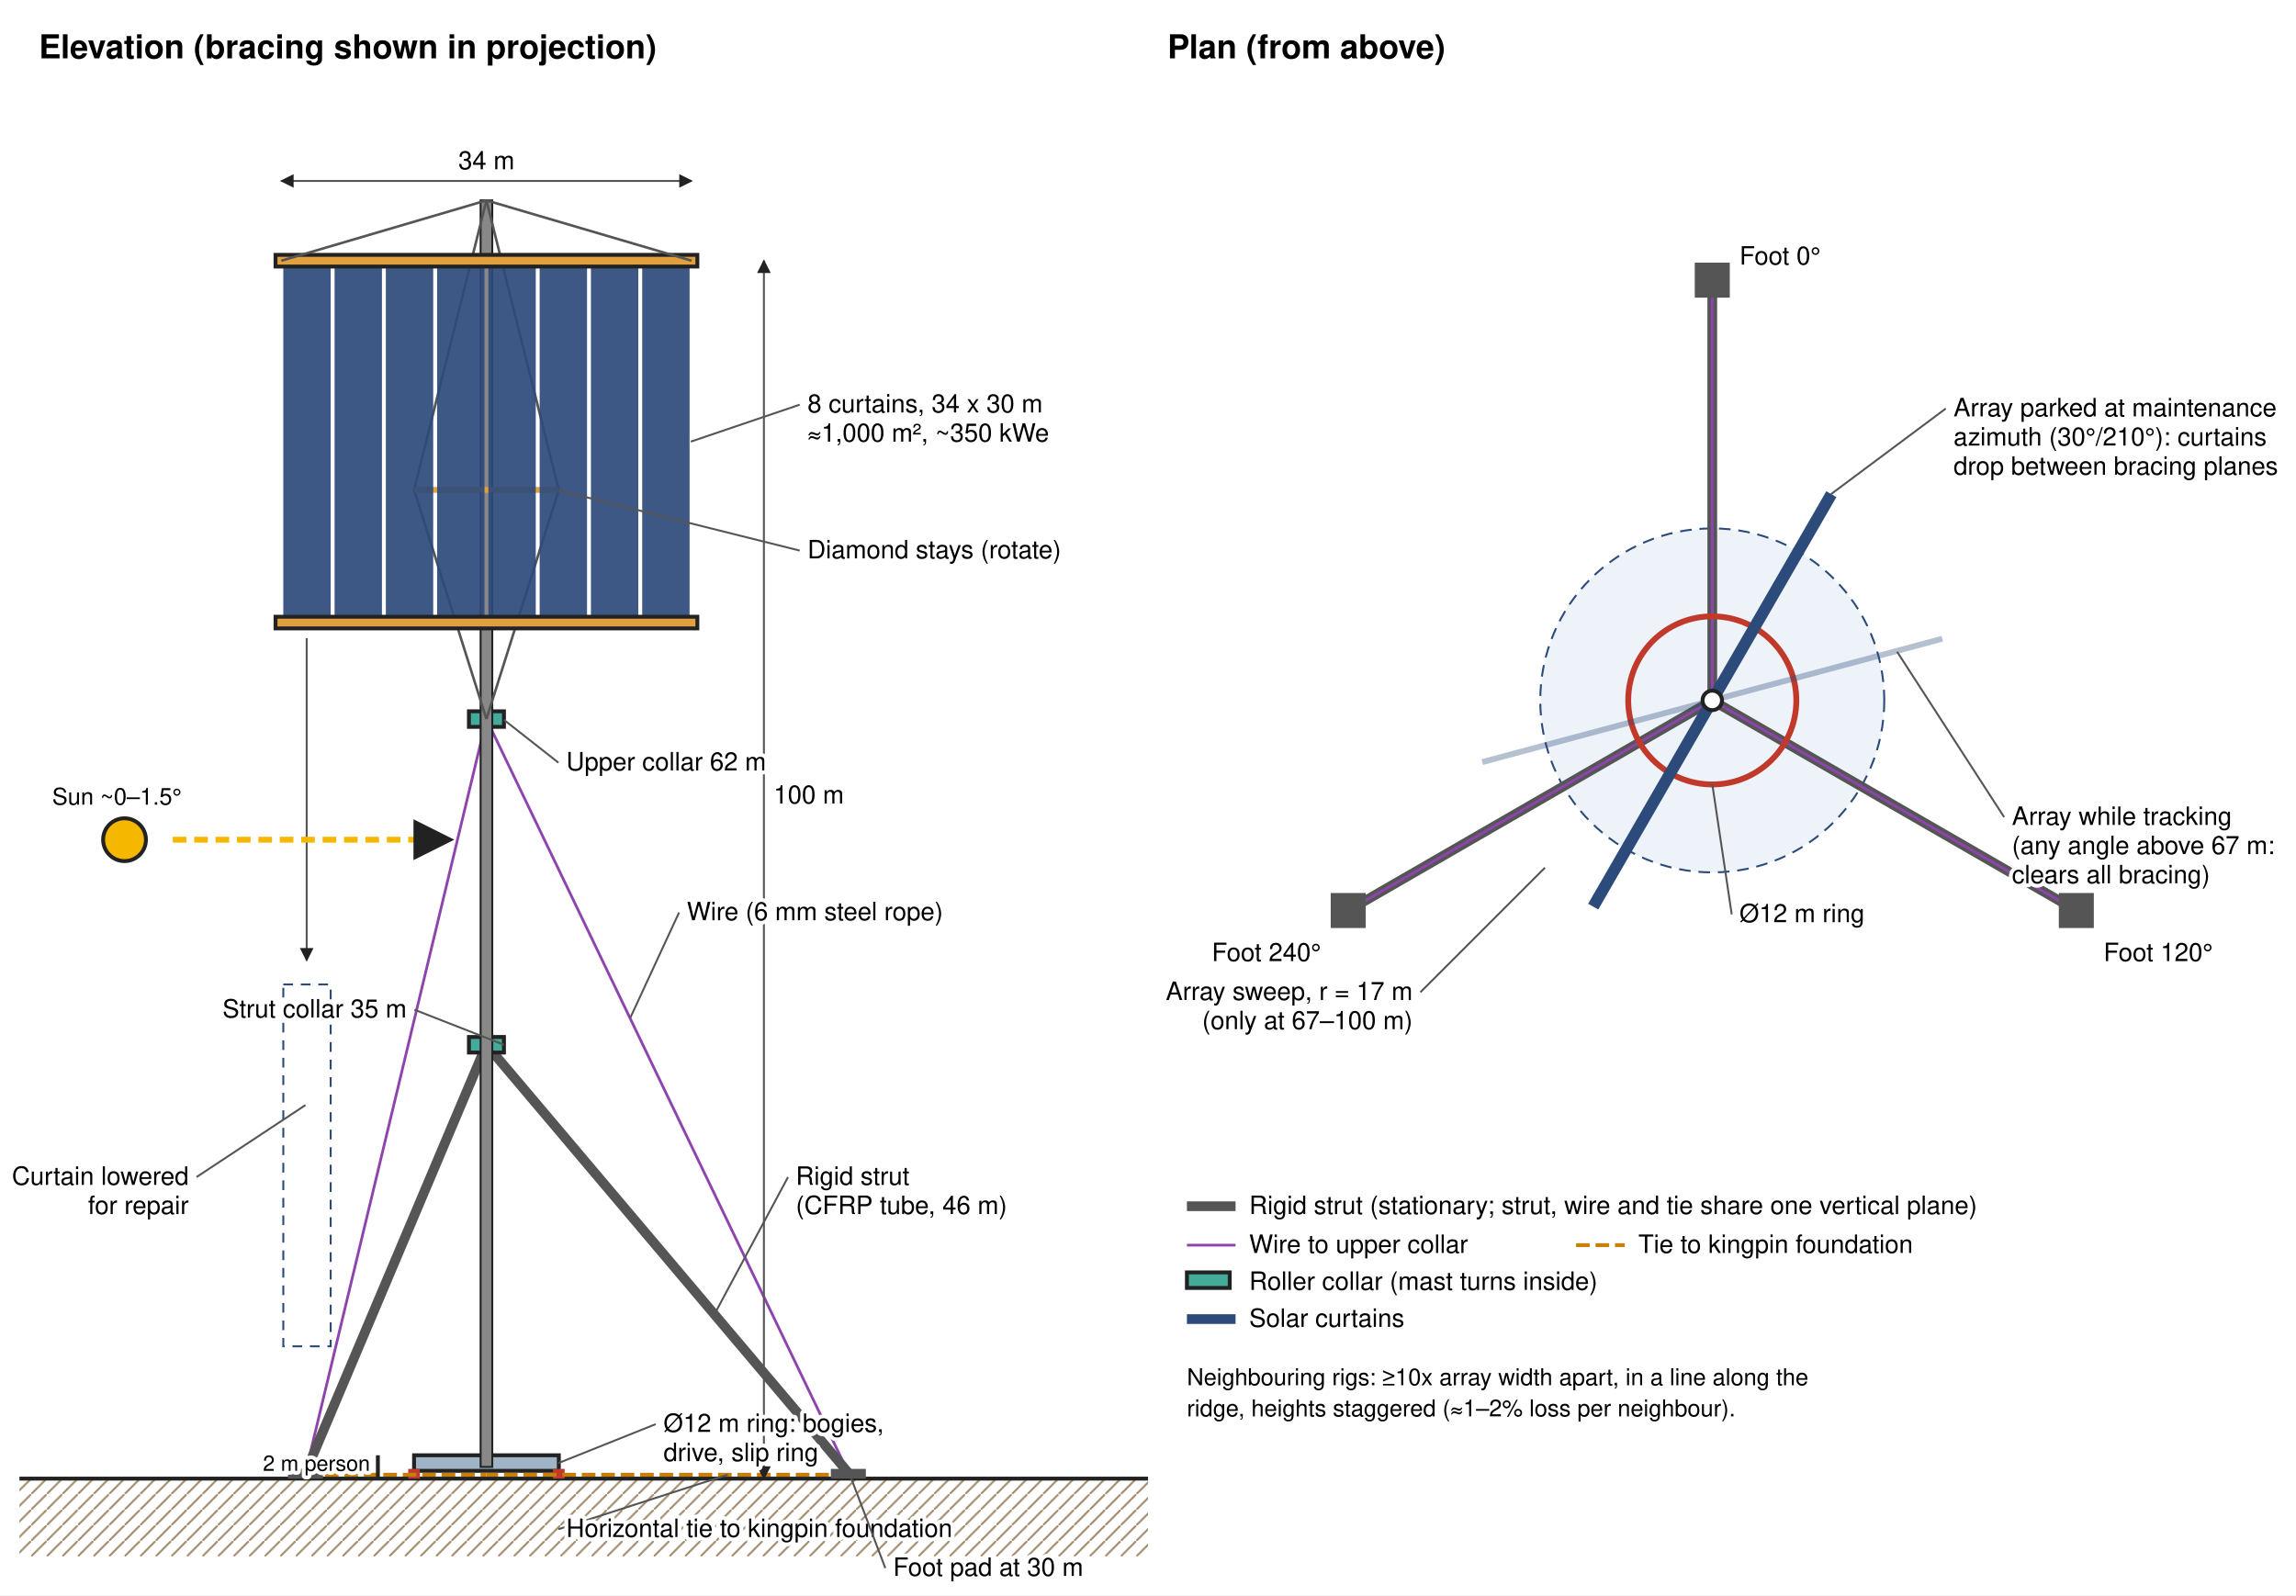
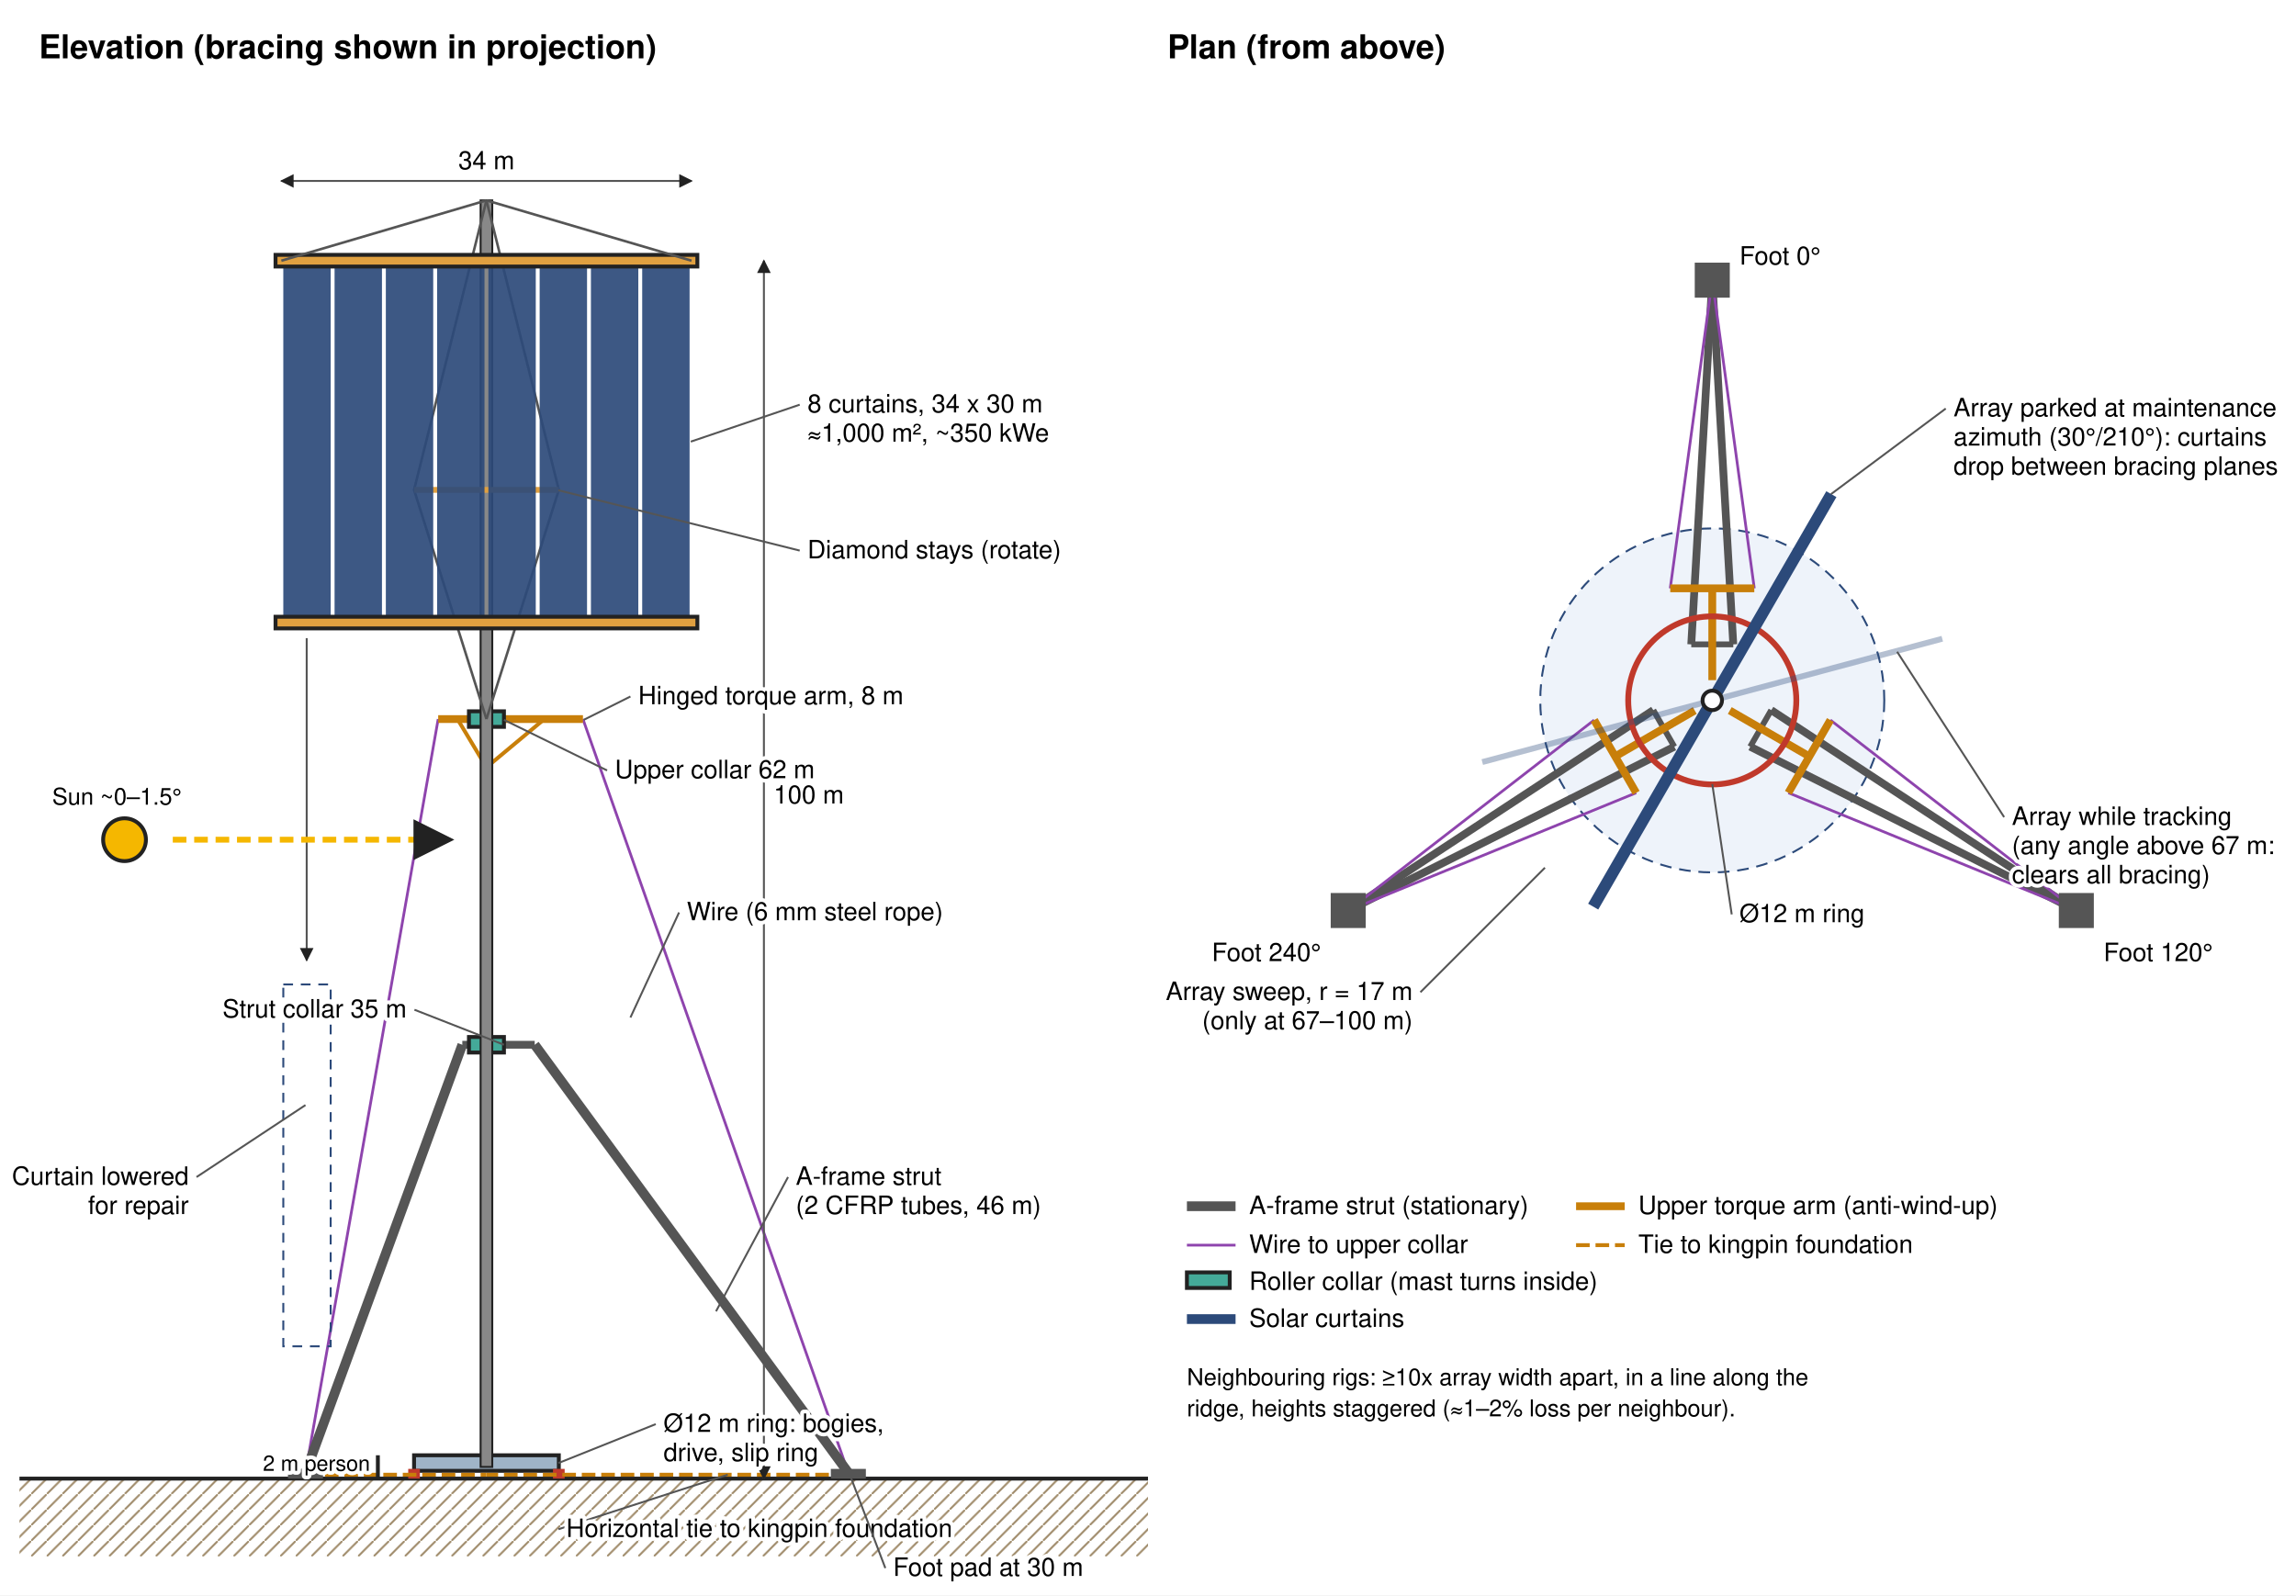
<svg xmlns="http://www.w3.org/2000/svg" viewBox="0 0 1180 820" font-family="Helvetica, Arial, sans-serif" font-size="13">
  <rect width="1180" height="820" fill="#fff" />
  <defs>
    <marker id="ar" viewBox="0 0 10 10" refX="9" refY="5" markerWidth="7" markerHeight="7" orient="auto-start-reverse">
      <path d="M0 0L10 5L0 10z" fill="#222" />
    </marker>
    <pattern id="g" width="8" height="8" patternUnits="userSpaceOnUse">
      <path d="M0 8L8 0" stroke="#a08c6c" />
    </pattern>
  </defs>
  <style>.s{stroke:#222;stroke-width:2}.l{stroke:#555;stroke-width:1;fill:none}.guy{stroke:#8e44ad;stroke-width:1.4}.c{stroke:#555;stroke-width:1.3}text{paint-order:stroke;stroke:#fff;stroke-width:4px;stroke-linejoin:round}.t{font-size:17px;font-weight:bold}</style>
  <text x="20" y="30" class="t">Elevation (bracing shown in projection)</text>
  <rect x="10" y="760" width="580" height="40" fill="url(#g)" />
  <line x1="10" y1="760" x2="590" y2="760" class="s" />
  <rect x="212.8" y="748" width="74.4" height="8" fill="#9fb4c7" class="s" />
  <rect x="209.8" y="755" width="6" height="5" fill="#c0392b" />
  <rect x="284.2" y="755" width="6" height="5" fill="#c0392b" />
-   <line x1="436.0" y1="757" x2="250.0" y2="369.6" class="guy" />
-   <line x1="436.0" y1="757" x2="250.0" y2="537.0" stroke="#555" stroke-width="5" />
+   <line x1="436.0" y1="757" x2="299.6" y2="369.6" class="guy" />
+   <line x1="436.0" y1="757" x2="274.8" y2="537.0" stroke="#555" stroke-width="5" />
+   <line x1="250.0" y1="537.0" x2="274.8" y2="537.0" stroke="#555" stroke-width="4" />
+   <line x1="250.0" y1="369.6" x2="299.6" y2="369.6" stroke="#c87f0a" stroke-width="4" />
+   <line x1="250.0" y1="394.4" x2="279.76" y2="369.6" stroke="#c87f0a" stroke-width="2" />
  <line x1="436.0" y1="758" x2="250.0" y2="758" stroke="#c87f0a" stroke-width="2" stroke-dasharray="7 3" />
  <rect x="427.0" y="755" width="18" height="5" fill="#555" />
-   <line x1="157.0" y1="757" x2="250.0" y2="369.6" class="guy" />
-   <line x1="157.0" y1="757" x2="250.0" y2="537.0" stroke="#555" stroke-width="5" />
+   <line x1="157.0" y1="757" x2="225.2" y2="369.6" class="guy" />
+   <line x1="157.0" y1="757" x2="237.6" y2="537.0" stroke="#555" stroke-width="5" />
+   <line x1="250.0" y1="537.0" x2="237.6" y2="537.0" stroke="#555" stroke-width="4" />
+   <line x1="250.0" y1="369.6" x2="225.2" y2="369.6" stroke="#c87f0a" stroke-width="4" />
+   <line x1="250.0" y1="394.4" x2="235.12" y2="369.6" stroke="#c87f0a" stroke-width="2" />
  <line x1="157.0" y1="758" x2="250.0" y2="758" stroke="#c87f0a" stroke-width="2" stroke-dasharray="7 3" />
  <rect x="148.0" y="755" width="18" height="5" fill="#555" />
  <rect x="241.0" y="533.0" width="18" height="8" fill="#4a9" class="s" />
  <rect x="241.0" y="365.6" width="18" height="8" fill="#4a9" class="s" />
  <rect x="247.0" y="103.0" width="6" height="651.0" fill="#888" stroke="#222" />
  <polyline points="250.0,103.0 212.8,251.8 250.0,369.6" fill="none" class="c" />
  <polyline points="250.0,103.0 287.2,251.8 250.0,369.6" fill="none" class="c" />
  <line x1="212.8" y1="251.8" x2="287.2" y2="251.8" stroke="#e0a040" stroke-width="3" />
  <rect x="145.6" y="134.0" width="24.35" height="186.0" fill="#2c4a7a" opacity="0.92" />
  <rect x="171.95" y="134.0" width="24.35" height="186.0" fill="#2c4a7a" opacity="0.92" />
  <rect x="198.3" y="134.0" width="24.35" height="186.0" fill="#2c4a7a" opacity="0.92" />
  <rect x="224.65" y="134.0" width="24.35" height="186.0" fill="#2c4a7a" opacity="0.92" />
  <rect x="251.0" y="134.0" width="24.35" height="186.0" fill="#2c4a7a" opacity="0.92" />
  <rect x="277.35" y="134.0" width="24.35" height="186.0" fill="#2c4a7a" opacity="0.92" />
  <rect x="303.7" y="134.0" width="24.35" height="186.0" fill="#2c4a7a" opacity="0.92" />
  <rect x="330.05" y="134.0" width="24.35" height="186.0" fill="#2c4a7a" opacity="0.92" />
  <rect x="141.6" y="131.0" width="216.8" height="6" fill="#e0a040" class="s" />
  <rect x="141.6" y="317.0" width="216.8" height="6" fill="#e0a040" class="s" />
  <line x1="250.0" y1="103.0" x2="144.6" y2="134.0" class="c" />
  <line x1="250.0" y1="103.0" x2="355.4" y2="134.0" class="c" />
  <rect x="145.6" y="506.0" width="24.35" height="186.0" fill="none" stroke="#2c4a7a" stroke-dasharray="5 4" />
  <path d="M157.62 328.0V493.6" class="l" marker-end="url(#ar)" />
  <path d="M392.6 134.0V760" class="l" marker-start="url(#ar)" marker-end="url(#ar)" />
  <text x="397.6" y="413.0">100 m</text>
  <path d="M144.6 93.0H355.4" class="l" marker-start="url(#ar)" marker-end="url(#ar)" />
  <text x="250.0" y="87.0" text-anchor="middle">34 m</text>
  <path d="M355 227L411 208" class="l" />
  <text x="415" y="212" text-anchor="start">8 curtains, 34 x 30 m</text>
  <text x="415" y="227" text-anchor="start">≈1,000 m², ~350 kWe</text>
  <path d="M287 252L411 283" class="l" />
  <text x="415" y="287" text-anchor="start">Diamond stays (rotate)</text>
-   <path d="M259 370L287 392" class="l" />
-   <text x="291" y="396" text-anchor="start">Upper collar 62 m</text>
+   <path d="M259 370L312 396" class="l" />
+   <text x="316" y="400" text-anchor="start">Upper collar 62 m</text>
+   <path d="M300 370L324 358" class="l" />
+   <text x="328" y="362" text-anchor="start">Hinged torque arm, 8 m</text>
  <path d="M259 537L213 519" class="l" />
  <text x="209" y="523" text-anchor="end">Strut collar 35 m</text>
  <path d="M324 523L349 469" class="l" />
  <text x="353" y="473" text-anchor="start">Wire (6 mm steel rope)</text>
  <path d="M368 674L405 605" class="l" />
-   <text x="409" y="609" text-anchor="start">Rigid strut</text>
-   <text x="409" y="624" text-anchor="start">(CFRP tube, 46 m)</text>
+   <text x="409" y="609" text-anchor="start">A-frame strut</text>
+   <text x="409" y="624" text-anchor="start">(2 CFRP tubes, 46 m)</text>
  <path d="M374 758L287 786" class="l" />
  <text x="291" y="790" text-anchor="start">Horizontal tie to kingpin foundation</text>
  <path d="M436 756L455 806" class="l" />
  <text x="459" y="810" text-anchor="start">Foot pad at 30 m</text>
  <path d="M157 568L101 605" class="l" />
  <text x="97" y="609" text-anchor="end">Curtain lowered</text>
  <text x="97" y="624" text-anchor="end">for repair</text>
  <path d="M287 752L337 732" class="l" />
  <text x="341" y="736" text-anchor="start">Ø12 m ring: bogies,</text>
  <text x="341" y="751" text-anchor="start">drive, slip ring</text>
  <line x1="194.2" y1="748" x2="194.2" y2="760" stroke="#222" stroke-width="2" />
  <text x="190.2" y="756" font-size="11" text-anchor="end">2 m person</text>
  <line x1="88.8" y1="431.6" x2="231.4" y2="431.6" stroke="#f5b700" stroke-width="3" stroke-dasharray="7 4" marker-end="url(#ar)" />
  <circle cx="64.0" cy="431.6" r="11" fill="#f5b700" class="s" />
  <text x="26.8" y="413.6" font-size="12">Sun ~0–1.5°</text>
  <text x="600" y="30" class="t">Plan (from above)</text>
  <circle cx="880" cy="360" r="88.4" fill="#eef3fa" stroke="#2c4a7a" stroke-dasharray="6 4" />
-   <line x1="880" y1="360" x2="880.0" y2="144.0" stroke="#555" stroke-width="5" />
-   <line x1="880" y1="360" x2="880.0" y2="144.0" class="guy" />
+   <line x1="869.2" y1="331.2" x2="880.0" y2="144.0" stroke="#555" stroke-width="4" />
+   <line x1="890.8" y1="331.2" x2="880.0" y2="144.0" stroke="#555" stroke-width="4" />
+   <line x1="869.2" y1="331.2" x2="890.8" y2="331.2" stroke="#555" stroke-width="3" />
+   <line x1="858.4" y1="302.4" x2="880.0" y2="144.0" class="guy" />
+   <line x1="901.6" y1="302.4" x2="880.0" y2="144.0" class="guy" />
+   <line x1="880.0" y1="349.6" x2="880.0" y2="302.4" stroke="#c87f0a" stroke-width="4" />
+   <line x1="858.4" y1="302.4" x2="901.6" y2="302.4" stroke="#c87f0a" stroke-width="4" />
  <rect x="871.0" y="135.0" width="18" height="18" fill="#555" />
  <text x="894.0" y="136.0" text-anchor="start">Foot 0°</text>
-   <line x1="880" y1="360" x2="1067.1" y2="468.0" stroke="#555" stroke-width="5" />
-   <line x1="880" y1="360" x2="1067.1" y2="468.0" class="guy" />
+   <line x1="910.3" y1="365.0" x2="1067.1" y2="468.0" stroke="#555" stroke-width="4" />
+   <line x1="899.5" y1="383.8" x2="1067.1" y2="468.0" stroke="#555" stroke-width="4" />
+   <line x1="910.3" y1="365.0" x2="899.5" y2="383.8" stroke="#555" stroke-width="3" />
+   <line x1="940.7" y1="370.1" x2="1067.1" y2="468.0" class="guy" />
+   <line x1="919.1" y1="407.5" x2="1067.1" y2="468.0" class="guy" />
+   <line x1="889.0" y1="365.2" x2="929.9" y2="388.8" stroke="#c87f0a" stroke-width="4" />
+   <line x1="940.7" y1="370.1" x2="919.1" y2="407.5" stroke="#c87f0a" stroke-width="4" />
  <rect x="1058.1" y="459.0" width="18" height="18" fill="#555" />
  <text x="1081.1" y="494.0" text-anchor="start">Foot 120°</text>
-   <line x1="880" y1="360" x2="692.9" y2="468.0" stroke="#555" stroke-width="5" />
-   <line x1="880" y1="360" x2="692.9" y2="468.0" class="guy" />
+   <line x1="860.5" y1="383.8" x2="692.9" y2="468.0" stroke="#555" stroke-width="4" />
+   <line x1="849.7" y1="365.0" x2="692.9" y2="468.0" stroke="#555" stroke-width="4" />
+   <line x1="860.5" y1="383.8" x2="849.7" y2="365.0" stroke="#555" stroke-width="3" />
+   <line x1="840.9" y1="407.5" x2="692.9" y2="468.0" class="guy" />
+   <line x1="819.3" y1="370.1" x2="692.9" y2="468.0" class="guy" />
+   <line x1="871.0" y1="365.2" x2="830.1" y2="388.8" stroke="#c87f0a" stroke-width="4" />
+   <line x1="840.9" y1="407.5" x2="819.3" y2="370.1" stroke="#c87f0a" stroke-width="4" />
  <rect x="683.9" y="459.0" width="18" height="18" fill="#555" />
  <text x="678.9" y="494.0" text-anchor="end">Foot 240°</text>
  <circle cx="880" cy="360" r="43.2" fill="none" stroke="#c0392b" stroke-width="3" />
  <line x1="818.8" y1="466.0" x2="941.2" y2="254.0" stroke="#2c4a7a" stroke-width="6" />
  <line x1="761.8" y1="391.7" x2="998.2" y2="328.3" stroke="#2c4a7a" stroke-width="3" opacity="0.35" />
  <circle cx="880" cy="360" r="5" fill="#fff" class="s" />
  <path d="M941 254L1000 210" class="l" />
  <text x="1004" y="214" text-anchor="start">Array parked at maintenance</text>
  <text x="1004" y="229" text-anchor="start">azimuth (30°/210°): curtains</text>
  <text x="1004" y="244" text-anchor="start">drop between bracing planes</text>
  <path d="M975 335L1030 420" class="l" />
  <text x="1034" y="424" text-anchor="start">Array while tracking</text>
  <text x="1034" y="439" text-anchor="start">(any angle above 67 m:</text>
  <text x="1034" y="454" text-anchor="start">clears all bracing)</text>
  <path d="M794 446L730 510" class="l" />
  <text x="726" y="514" text-anchor="end">Array sweep, r = 17 m</text>
  <text x="726" y="529" text-anchor="end">(only at 67–100 m)</text>
  <path d="M880 403L890 470" class="l" />
  <text x="894" y="474" text-anchor="start">Ø12 m ring</text>
  <line x1="610" y1="620" x2="635" y2="620" stroke="#555" stroke-width="5" />
-   <text x="642" y="624">Rigid strut (stationary; strut, wire and tie share one vertical plane)</text>
+   <text x="642" y="624">A-frame strut (stationary)</text>
+   <line x1="810" y1="620" x2="835" y2="620" stroke="#c87f0a" stroke-width="4" />
+   <text x="842" y="624">Upper torque arm (anti-wind-up)</text>
  <line x1="610" y1="640" x2="635" y2="640" class="guy" />
  <text x="642" y="644">Wire to upper collar</text>
  <line x1="810" y1="640" x2="835" y2="640" stroke="#c87f0a" stroke-width="2" stroke-dasharray="7 3" />
  <text x="842" y="644">Tie to kingpin foundation</text>
  <rect x="610" y="654" width="22" height="8" fill="#4a9" class="s" />
  <text x="642" y="663">Roller collar (mast turns inside)</text>
  <line x1="610" y1="678" x2="635" y2="678" stroke="#2c4a7a" stroke-width="5" />
  <text x="642" y="682">Solar curtains</text>
  <text x="610" y="712" font-size="12">Neighbouring rigs: ≥10x array width apart, in a line along the</text>
  <text x="610" y="728" font-size="12">ridge, heights staggered (≈1–2% loss per neighbour).</text>
</svg>
